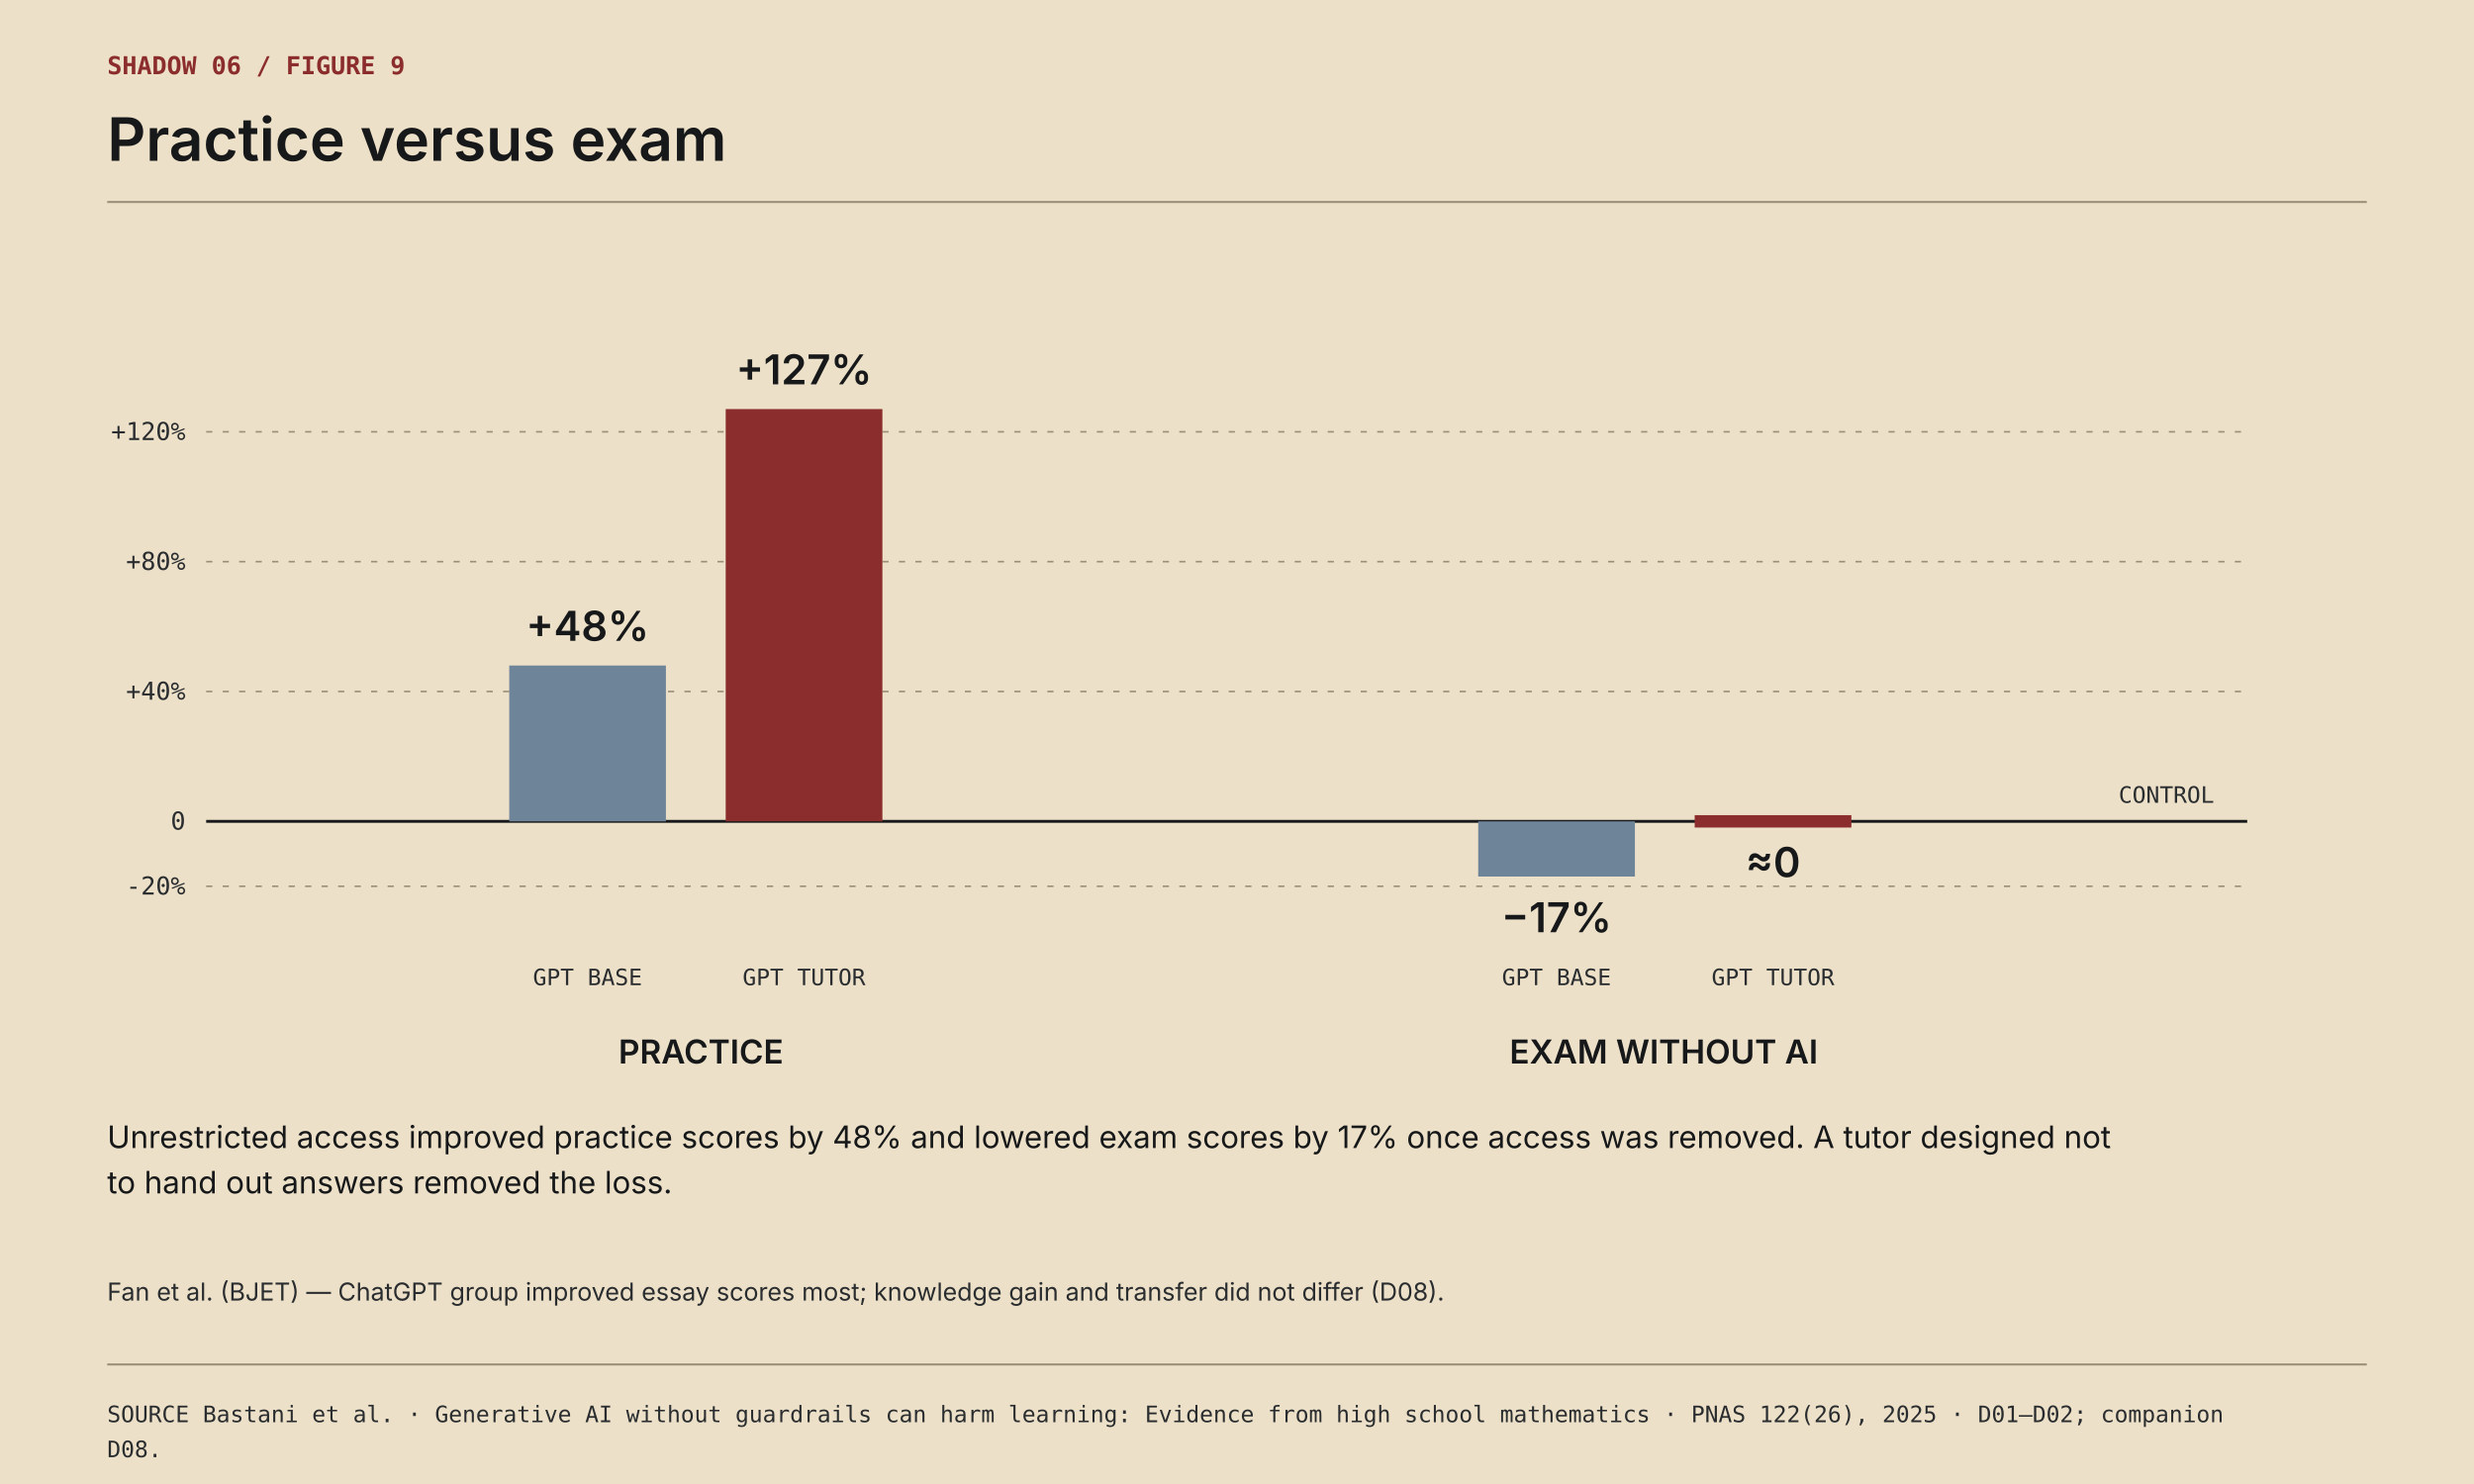
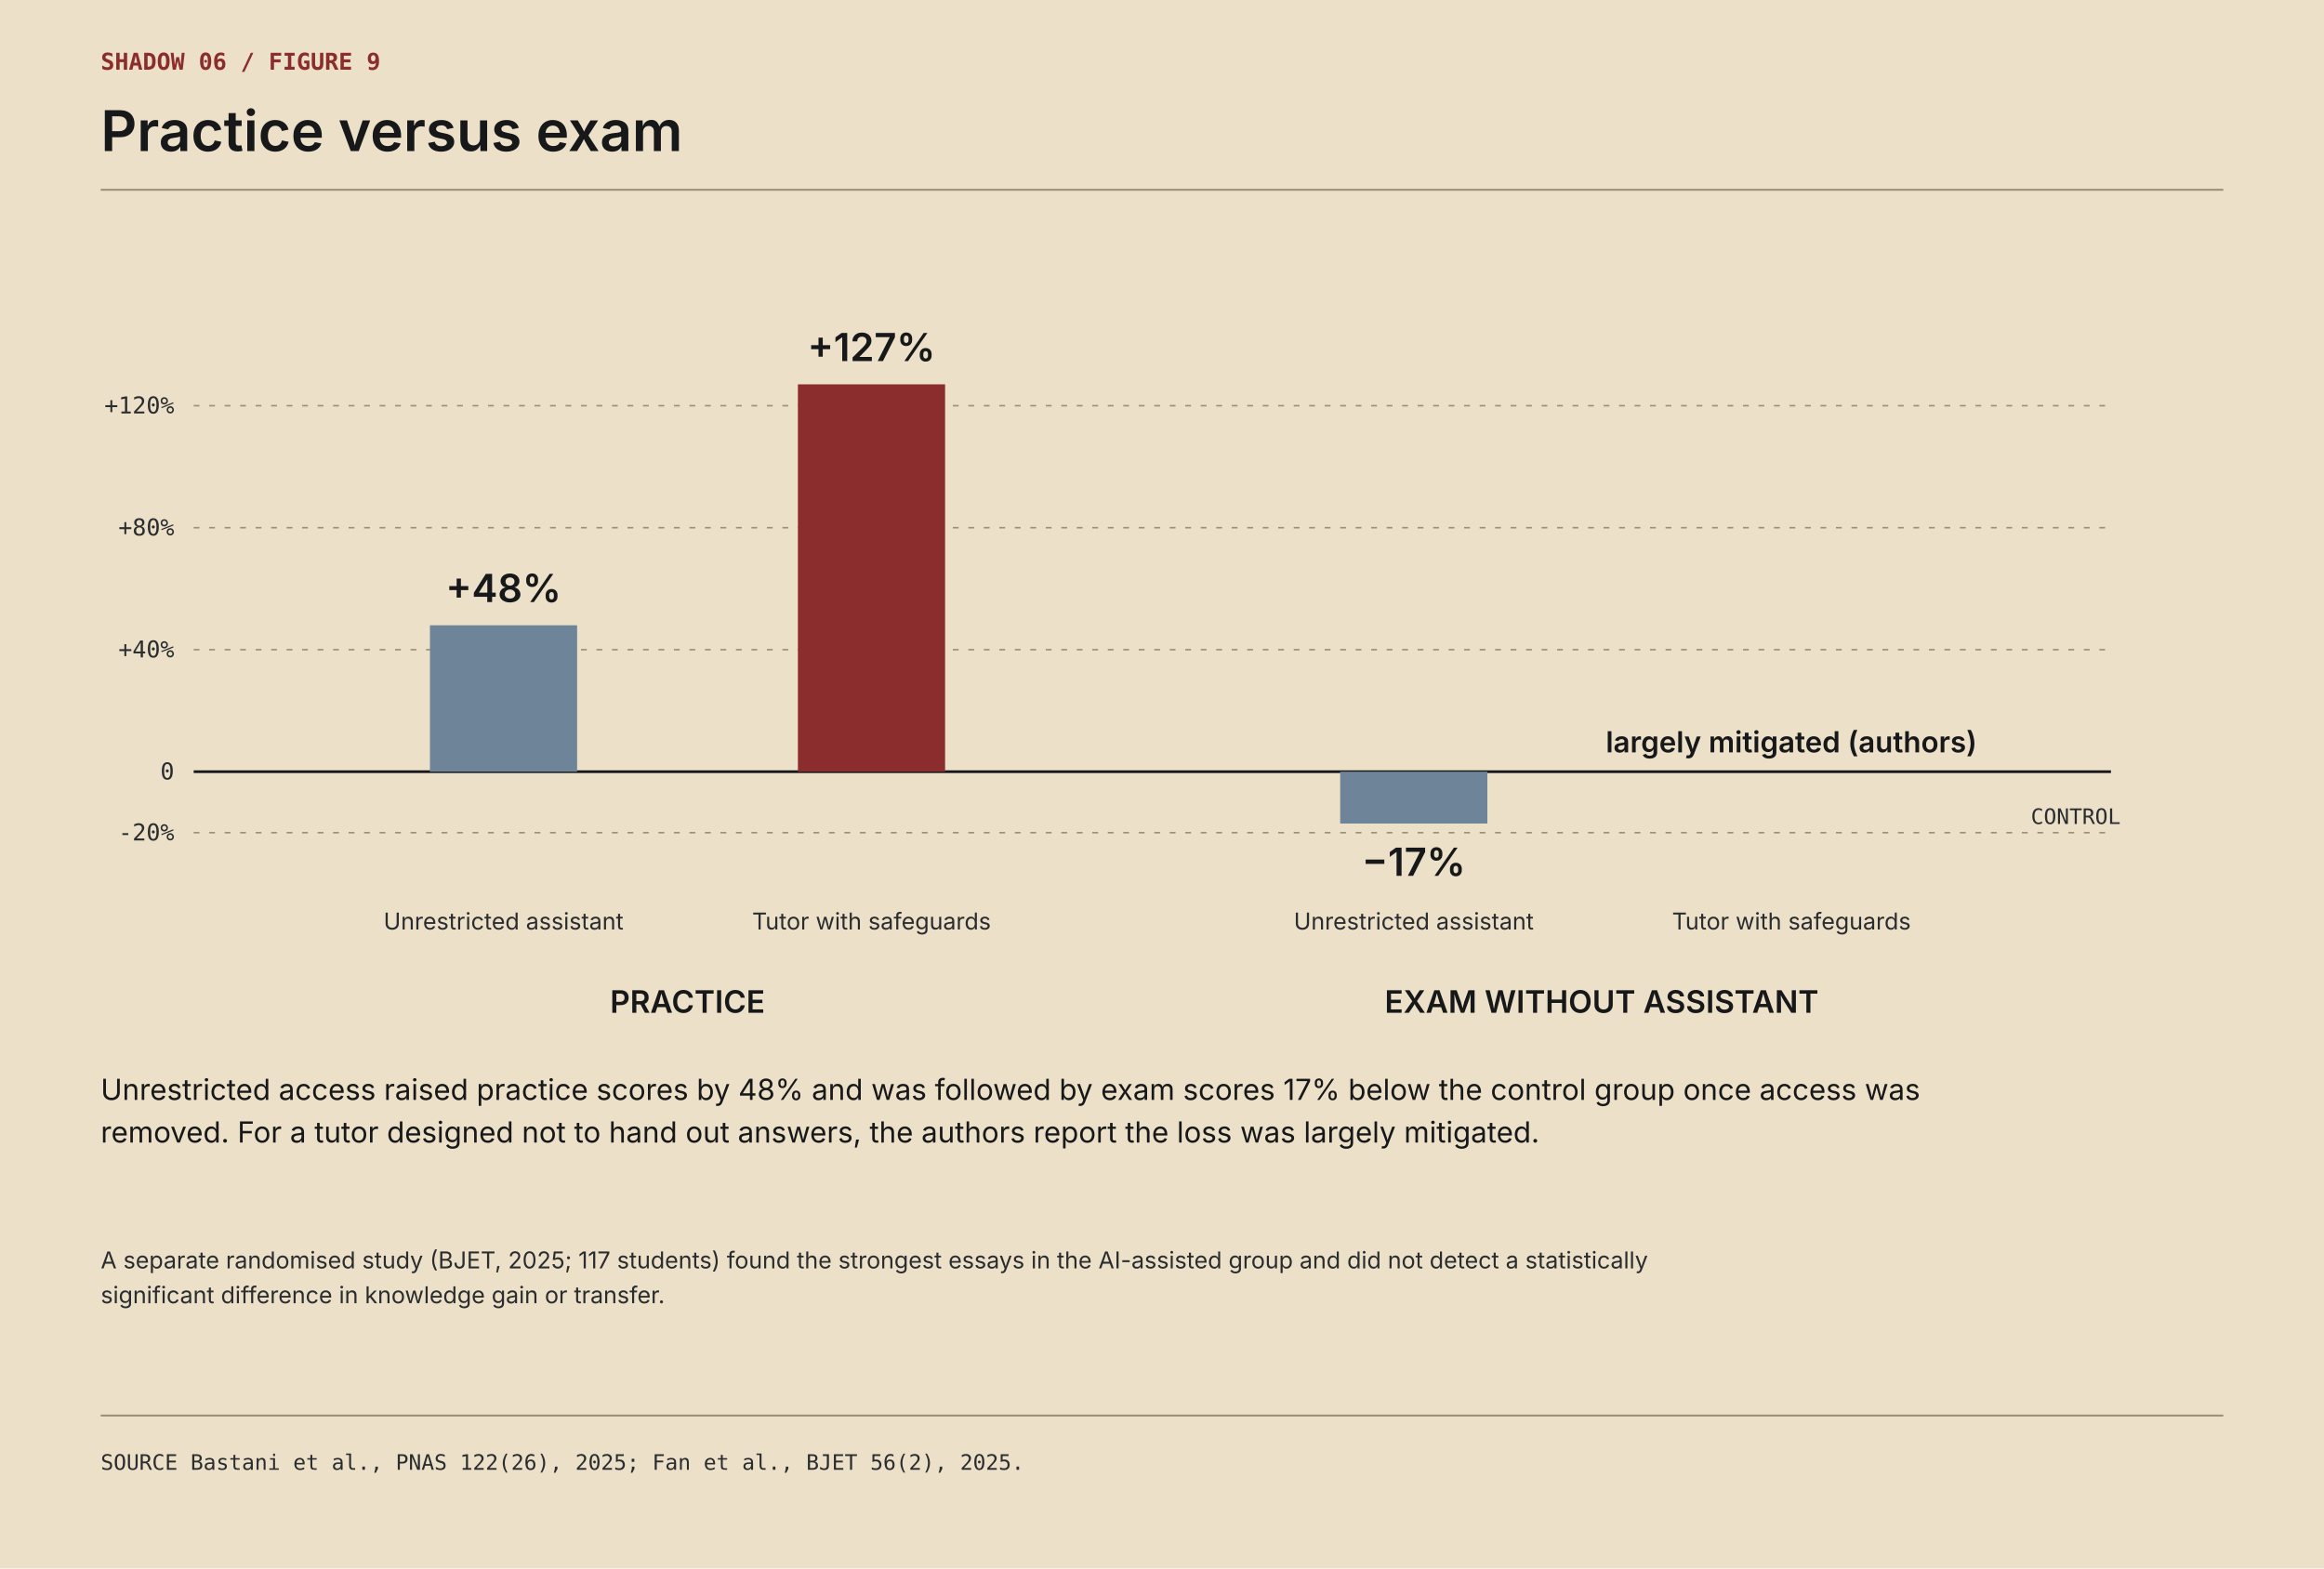
- <svg xmlns="http://www.w3.org/2000/svg" width="1200" height="720" viewBox="0 0 1200 720" role="img" aria-labelledby="title desc">
-   <rect width="1200" height="720" fill="#EDE0C8" />
+ <svg xmlns="http://www.w3.org/2000/svg" width="1200" height="810" viewBox="0 0 1200 810" role="img" aria-labelledby="title desc">
+   <rect width="1200" height="810" fill="#EDE0C8" />
  <text x="52" y="36" fill="#8B2D2D" font-family="JetBrains Mono,monospace" font-size="12" font-weight="600" text-anchor="start">SHADOW 06  /  FIGURE 9</text>
  <text x="52" y="78" fill="#161819" font-family="Inter,Arial,sans-serif" font-size="29" font-weight="600" text-anchor="start">Practice versus exam</text>
  <line x1="52" y1="98" x2="1148" y2="98" stroke="#9C907A" stroke-width="1" />
  <line x1="100" y1="430" x2="1090" y2="430" stroke="#9C907A" stroke-width="0.8" stroke-dasharray="3 5" />
  <text x="90" y="434" fill="#2A2D2F" font-family="JetBrains Mono,monospace" font-size="12" font-weight="400" text-anchor="end">-20%</text>
  <line x1="100" y1="398.5" x2="1090" y2="398.5" stroke="#161819" stroke-width="1.4" />
  <text x="90" y="402.5" fill="#2A2D2F" font-family="JetBrains Mono,monospace" font-size="12" font-weight="400" text-anchor="end">0</text>
  <line x1="100" y1="335.5" x2="1090" y2="335.5" stroke="#9C907A" stroke-width="0.8" stroke-dasharray="3 5" />
  <text x="90" y="339.5" fill="#2A2D2F" font-family="JetBrains Mono,monospace" font-size="12" font-weight="400" text-anchor="end">+40%</text>
  <line x1="100" y1="272.5" x2="1090" y2="272.5" stroke="#9C907A" stroke-width="0.8" stroke-dasharray="3 5" />
  <text x="90" y="276.5" fill="#2A2D2F" font-family="JetBrains Mono,monospace" font-size="12" font-weight="400" text-anchor="end">+80%</text>
  <line x1="100" y1="209.5" x2="1090" y2="209.5" stroke="#9C907A" stroke-width="0.8" stroke-dasharray="3 5" />
  <text x="90" y="213.5" fill="#2A2D2F" font-family="JetBrains Mono,monospace" font-size="12" font-weight="400" text-anchor="end">+120%</text>
-   <text x="1074" y="389.5" fill="#2A2D2F" font-family="JetBrains Mono,monospace" font-size="11" font-weight="400" text-anchor="end">CONTROL</text>
-   <rect x="247" y="322.9" width="76" height="75.6" fill="#6E8499" data-row="0" data-field="practice_vs_control_pct" data-value="48" data-zero="398.5" data-scale="1.575" />
-   <text x="285" y="310.9" fill="#161819" font-family="Inter,Arial,sans-serif" font-size="20" font-weight="600" text-anchor="middle">+48%</text>
-   <text x="285" y="478" fill="#2A2D2F" font-family="JetBrains Mono,monospace" font-size="11" font-weight="400" text-anchor="middle">GPT BASE</text>
-   <rect x="352" y="198.475" width="76" height="200.025" fill="#8B2D2D" data-row="1" data-field="practice_vs_control_pct" data-value="127" data-zero="398.5" data-scale="1.575" />
-   <text x="390" y="186.475" fill="#161819" font-family="Inter,Arial,sans-serif" font-size="20" font-weight="600" text-anchor="middle">+127%</text>
-   <text x="390" y="478" fill="#2A2D2F" font-family="JetBrains Mono,monospace" font-size="11" font-weight="400" text-anchor="middle">GPT TUTOR</text>
-   <rect x="717" y="398.5" width="76" height="26.775" fill="#6E8499" data-row="0" data-field="exam_vs_control_pct" data-value="-17" data-zero="398.5" data-scale="1.575" />
-   <text x="755" y="452.275" fill="#161819" font-family="Inter,Arial,sans-serif" font-size="20" font-weight="600" text-anchor="middle">−17%</text>
-   <text x="755" y="478" fill="#2A2D2F" font-family="JetBrains Mono,monospace" font-size="11" font-weight="400" text-anchor="middle">GPT BASE</text>
-   <line x1="822" y1="398.5" x2="898" y2="398.5" stroke="#8B2D2D" stroke-width="6" data-row="1" data-field="exam_vs_control_pct" data-value="0" data-zero="398.5" data-scale="1.575" />
-   <text x="860" y="425.5" fill="#161819" font-family="Inter,Arial,sans-serif" font-size="20" font-weight="600" text-anchor="middle">≈0</text>
-   <text x="860" y="478" fill="#2A2D2F" font-family="JetBrains Mono,monospace" font-size="11" font-weight="400" text-anchor="middle">GPT TUTOR</text>
-   <text x="340" y="516" fill="#161819" font-family="Inter,Arial,sans-serif" font-size="16" font-weight="600" text-anchor="middle">PRACTICE</text>
-   <text x="807" y="516" fill="#161819" font-family="Inter,Arial,sans-serif" font-size="16" font-weight="600" text-anchor="middle">EXAM WITHOUT AI</text>
-   <text x="52" y="557" fill="#161819" font-family="Inter,Arial,sans-serif" font-size="15" font-weight="400" text-anchor="start">Unrestricted access improved practice scores by 48% and lowered exam scores by 17% once access was removed. A tutor designed not</text>
-   <text x="52" y="579" fill="#161819" font-family="Inter,Arial,sans-serif" font-size="15" font-weight="400" text-anchor="start">to hand out answers removed the loss.</text>
-   <text x="52" y="631" fill="#2A2D2F" font-family="Inter,Arial,sans-serif" font-size="12" font-weight="400" text-anchor="start">Fan et al. (BJET) — ChatGPT group improved essay scores most; knowledge gain and transfer did not differ (D08).</text>
-   <line x1="52" y1="662" x2="1148" y2="662" stroke="#9C907A" stroke-width="1" />
-   <text x="52" y="690" fill="#2A2D2F" font-family="JetBrains Mono,monospace" font-size="11" font-weight="400" text-anchor="start">SOURCE  Bastani et al. · Generative AI without guardrails can harm learning: Evidence from high school mathematics · PNAS 122(26), 2025 · D01–D02; companion</text>
-   <text x="52" y="707" fill="#2A2D2F" font-family="JetBrains Mono,monospace" font-size="11" font-weight="400" text-anchor="start">D08.</text>
+   <text x="1095" y="425.5" fill="#2A2D2F" font-family="JetBrains Mono,monospace" font-size="11" font-weight="400" text-anchor="end">CONTROL</text>
+   <rect x="222" y="322.9" width="76" height="75.6" fill="#6E8499" data-row="0" data-field="practice_vs_control_pct" data-value="48" data-zero="398.5" data-scale="1.575" />
+   <text x="260" y="310.9" fill="#161819" font-family="Inter,Arial,sans-serif" font-size="20" font-weight="600" text-anchor="middle">+48%</text>
+   <rect x="412" y="198.475" width="76" height="200.025" fill="#8B2D2D" data-row="1" data-field="practice_vs_control_pct" data-value="127" data-zero="398.5" data-scale="1.575" />
+   <text x="450" y="186.475" fill="#161819" font-family="Inter,Arial,sans-serif" font-size="20" font-weight="600" text-anchor="middle">+127%</text>
+   <rect x="692" y="398.5" width="76" height="26.775" fill="#6E8499" data-row="0" data-field="exam_vs_control_pct" data-value="-17" data-zero="398.5" data-scale="1.575" />
+   <text x="730" y="452.275" fill="#161819" font-family="Inter,Arial,sans-serif" font-size="20" font-weight="600" text-anchor="middle" data-row="0" data-field="exam_label" data-value="−17%">−17%</text>
+   <text x="925" y="388.5" fill="#161819" font-family="Inter,Arial,sans-serif" font-size="15" font-weight="600" text-anchor="middle" data-row="1" data-field="exam_label" data-value="largely mitigated (authors)">largely mitigated (authors)</text>
+   <text x="260" y="480" fill="#2A2D2F" font-family="Inter,Arial,sans-serif" font-size="12" font-weight="400" text-anchor="middle" data-row="0" data-field="arm" data-value="Unrestricted assistant">Unrestricted assistant</text>
+   <text x="450" y="480" fill="#2A2D2F" font-family="Inter,Arial,sans-serif" font-size="12" font-weight="400" text-anchor="middle" data-row="1" data-field="arm" data-value="Tutor with safeguards">Tutor with safeguards</text>
+   <text x="730" y="480" fill="#2A2D2F" font-family="Inter,Arial,sans-serif" font-size="12" font-weight="400" text-anchor="middle">Unrestricted assistant</text>
+   <text x="925" y="480" fill="#2A2D2F" font-family="Inter,Arial,sans-serif" font-size="12" font-weight="400" text-anchor="middle">Tutor with safeguards</text>
+   <text x="355" y="523" fill="#161819" font-family="Inter,Arial,sans-serif" font-size="16" font-weight="600" text-anchor="middle">PRACTICE</text>
+   <text x="827" y="523" fill="#161819" font-family="Inter,Arial,sans-serif" font-size="16" font-weight="600" text-anchor="middle">EXAM WITHOUT ASSISTANT</text>
+   <text x="52" y="568" fill="#161819" font-family="Inter,Arial,sans-serif" font-size="15" font-weight="400" text-anchor="start">Unrestricted access raised practice scores by 48% and was followed by exam scores 17% below the control group once access was</text>
+   <text x="52" y="590" fill="#161819" font-family="Inter,Arial,sans-serif" font-size="15" font-weight="400" text-anchor="start">removed. For a tutor designed not to hand out answers, the authors report the loss was largely mitigated.</text>
+   <text x="52" y="655" fill="#2A2D2F" font-family="Inter,Arial,sans-serif" font-size="12" font-weight="400" text-anchor="start">A separate randomised study (BJET, 2025; 117 students) found the strongest essays in the AI-assisted group and did not detect a statistically</text>
+   <text x="52" y="673" fill="#2A2D2F" font-family="Inter,Arial,sans-serif" font-size="12" font-weight="400" text-anchor="start">significant difference in knowledge gain or transfer.</text>
+   <line x1="52" y1="731" x2="1148" y2="731" stroke="#9C907A" stroke-width="1" />
+   <text x="52" y="759" fill="#2A2D2F" font-family="JetBrains Mono,monospace" font-size="11" font-weight="400" text-anchor="start">SOURCE  Bastani et al., PNAS 122(26), 2025; Fan et al., BJET 56(2), 2025.</text>
</svg>
